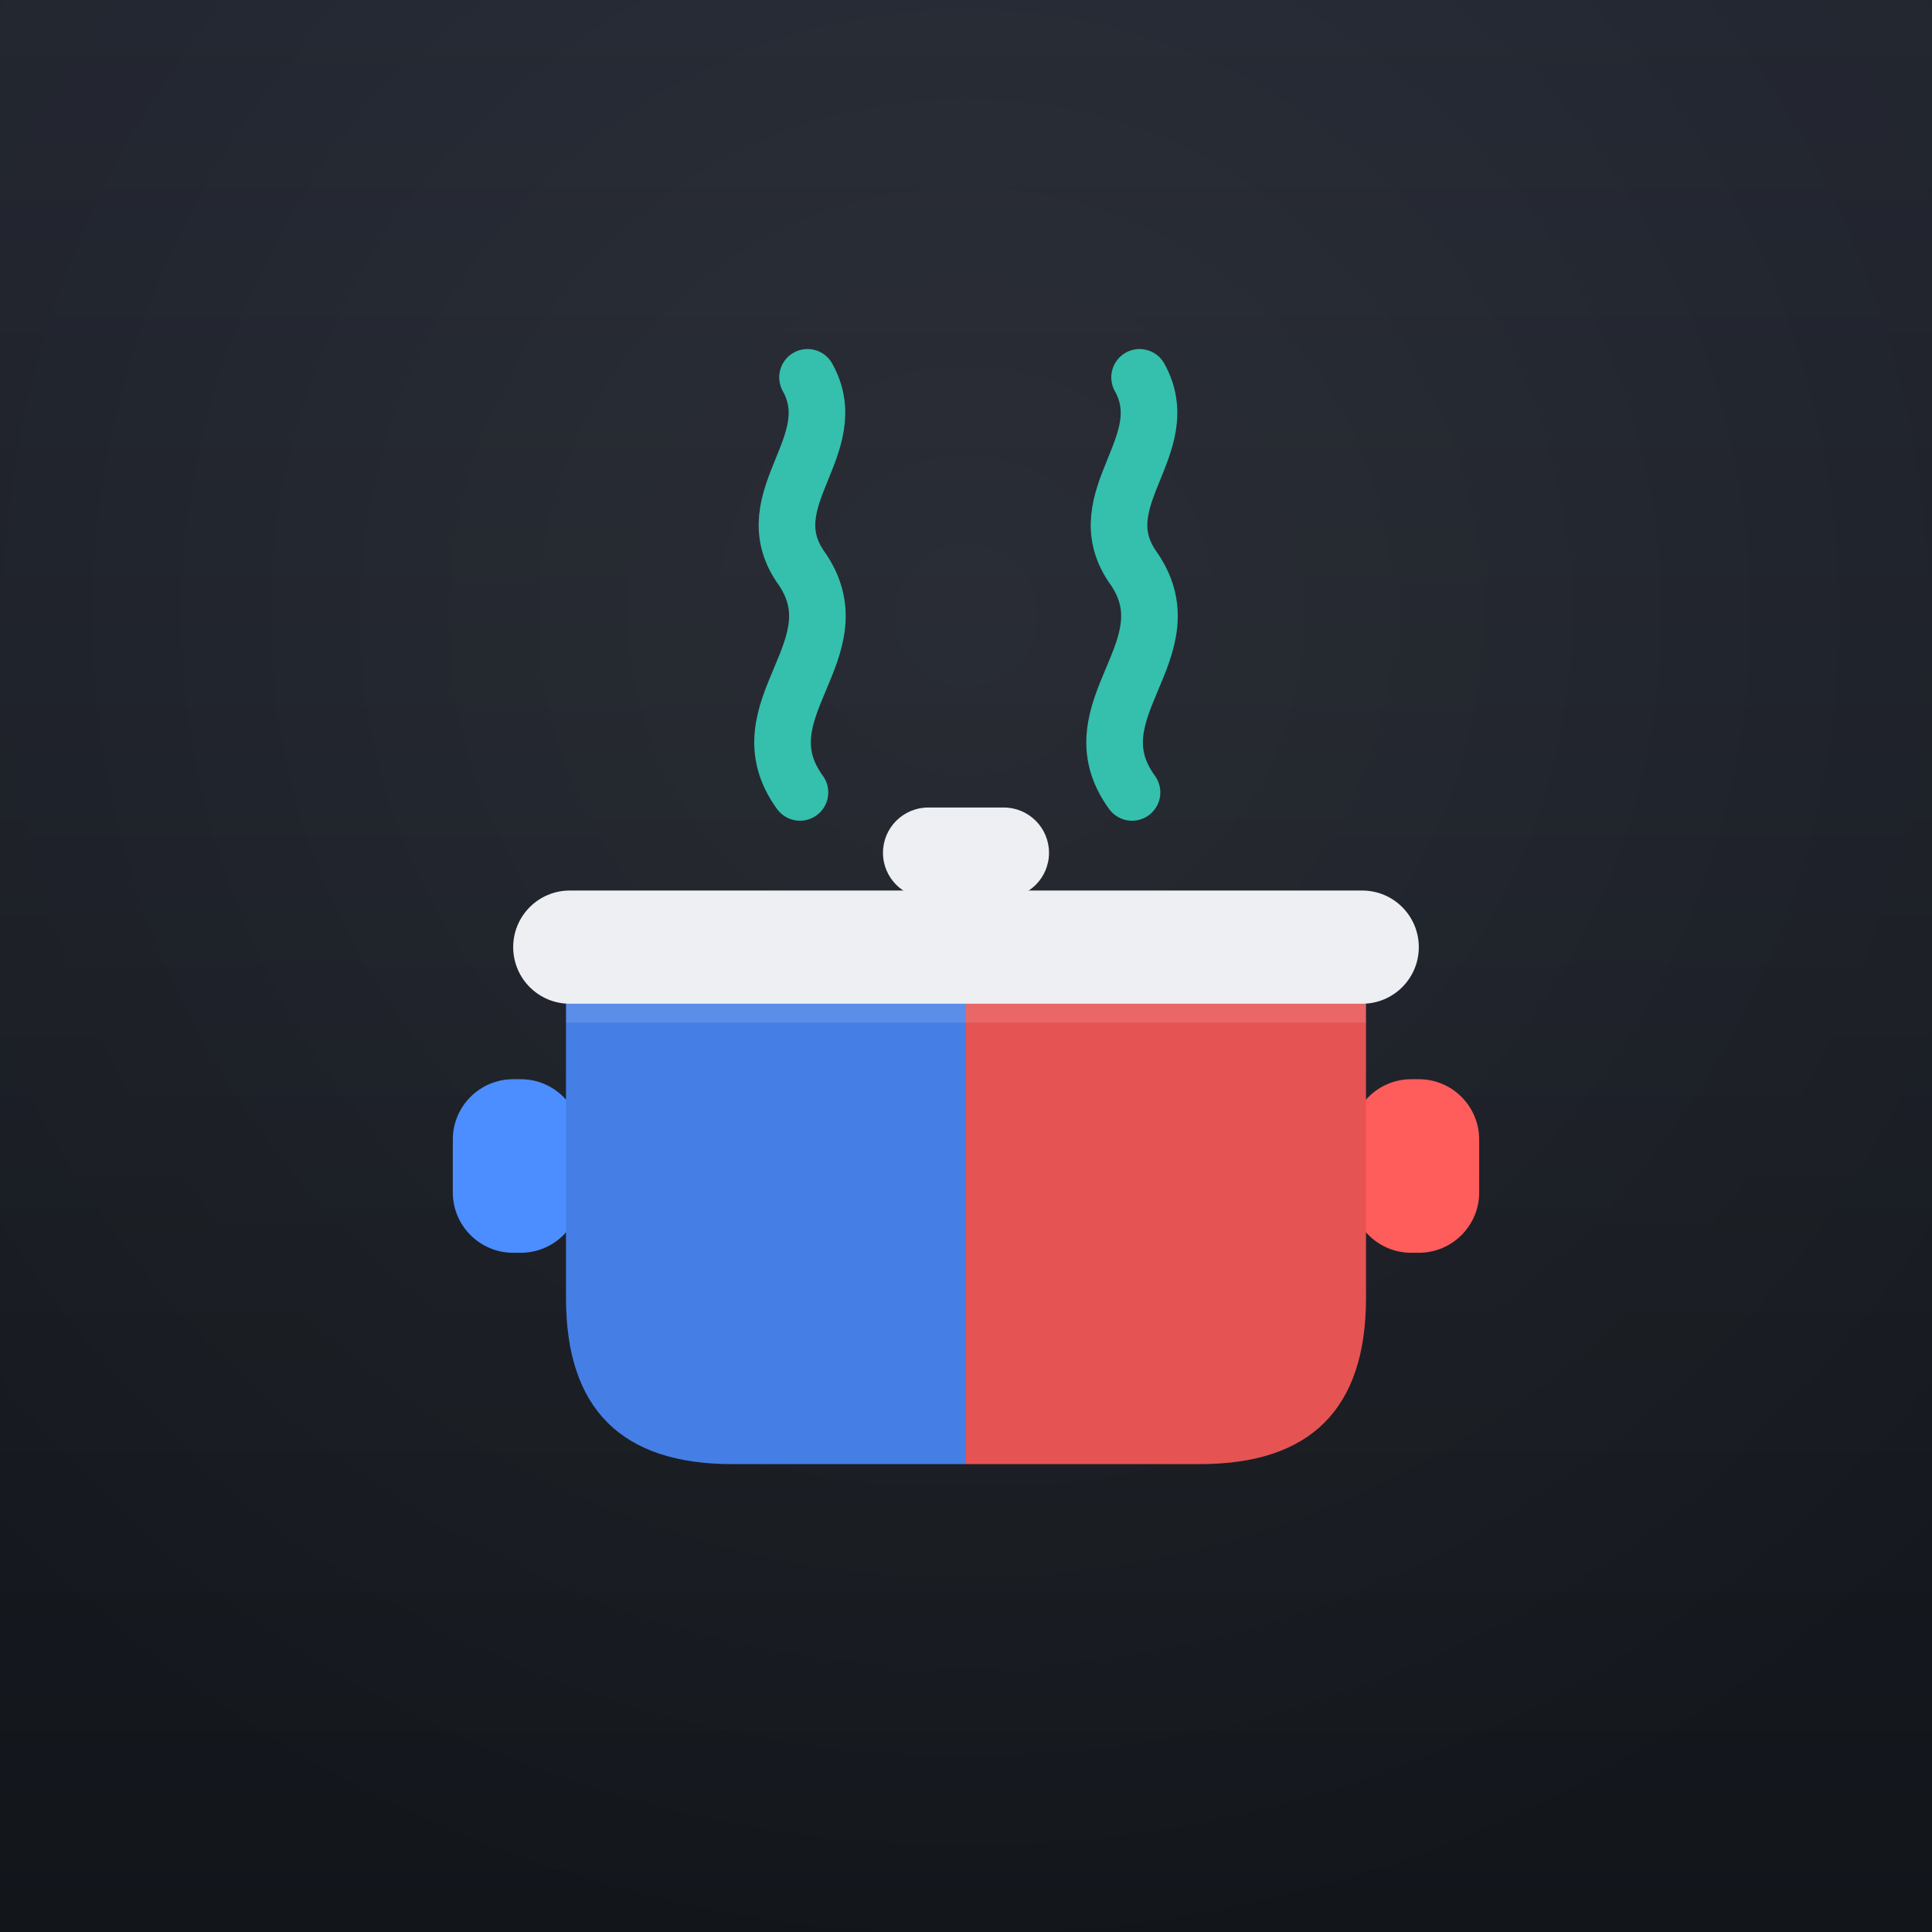
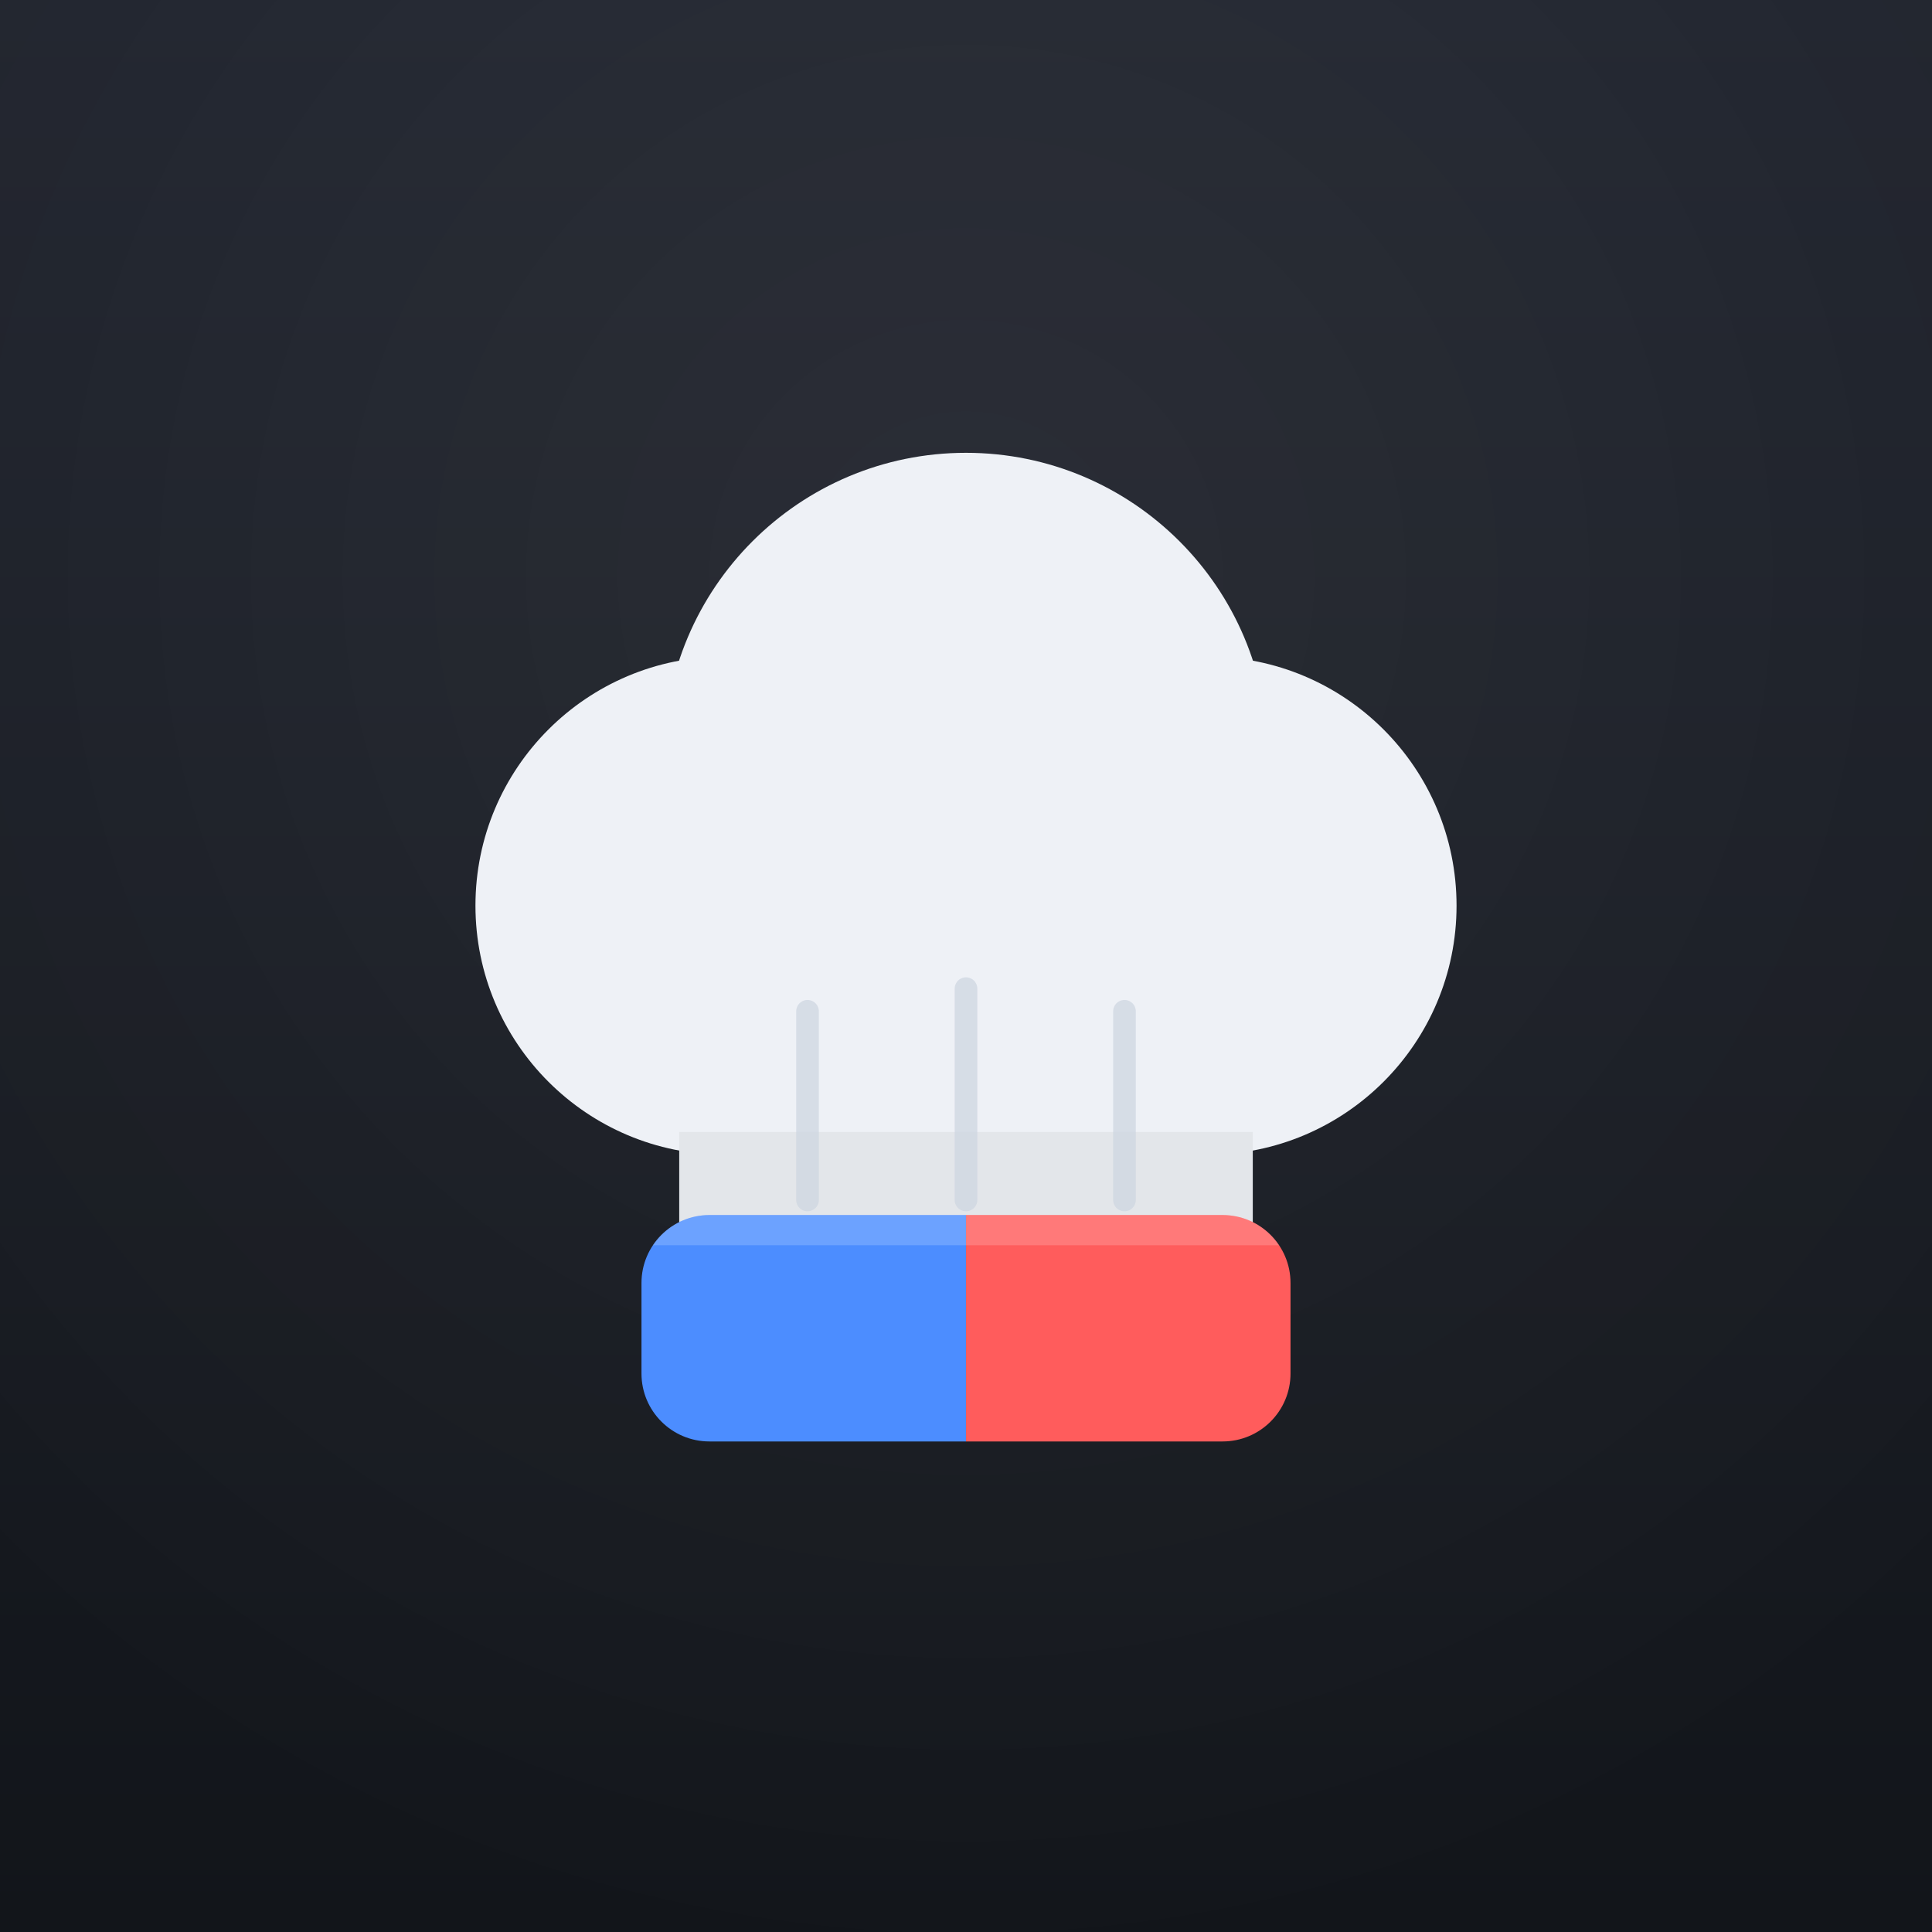
<svg xmlns="http://www.w3.org/2000/svg" width="512" height="512" viewBox="0 0 512 512">
  <defs>
    <linearGradient id="bg" x1="0" y1="0" x2="0" y2="1">
      <stop offset="0" stop-color="#20242e" />
      <stop offset="1" stop-color="#12151a" />
    </linearGradient>
-     <radialGradient id="glow" cx="0.5" cy="0.32" r="0.7">
+     <radialGradient id="glow" cx="0.5" cy="0.3" r="0.72">
      <stop offset="0" stop-color="#ffffff" stop-opacity="0.06" />
      <stop offset="1" stop-color="#ffffff" stop-opacity="0" />
    </radialGradient>
-     <clipPath id="potClip">
-       <path d="M150 262 H362 V344 Q362 388 318 388 H194 Q150 388 150 344 Z" />
+     <clipPath id="bandClip">
+       <rect x="170" y="322" width="172" height="60" rx="18" />
    </clipPath>
  </defs>
  <rect width="512" height="512" fill="url(#bg)" />
  <rect width="512" height="512" fill="url(#glow)" />
-   <g fill="none" stroke="#35d0ba" stroke-width="15" stroke-linecap="round">
-     <path d="M212 210 C 196 188 228 172 212 150 C 200 132 224 118 214 100" opacity="0.9" />
-     <path d="M300 210 C 284 188 316 172 300 150 C 288 132 312 118 302 100" opacity="0.9" />
+   <g fill="#eef1f6">
+     <rect x="180" y="248" width="152" height="90" />
+     <circle cx="256" cy="200" r="80" />
+     <circle cx="192" cy="240" r="66" />
+     <circle cx="320" cy="240" r="66" />
  </g>
-   <rect x="120" y="286" width="34" height="46" rx="16" fill="#4c8dff" />
-   <rect x="358" y="286" width="34" height="46" rx="16" fill="#ff5c5c" />
-   <g clip-path="url(#potClip)">
-     <rect x="0" y="255" width="256" height="140" fill="#4c8dff" />
-     <rect x="256" y="255" width="256" height="140" fill="#ff5c5c" />
-     <rect x="0" y="255" width="512" height="140" fill="#000000" opacity="0.10" />
-     <rect x="150" y="255" width="212" height="16" fill="#ffffff" opacity="0.12" />
+   <rect x="180" y="300" width="152" height="38" fill="#000000" opacity="0.05" />
+   <g stroke="#ccd4e0" stroke-width="6" stroke-linecap="round" opacity="0.7">
+     <line x1="214" y1="268" x2="214" y2="318" />
+     <line x1="256" y1="262" x2="256" y2="318" />
+     <line x1="298" y1="268" x2="298" y2="318" />
  </g>
-   <rect x="136" y="236" width="240" height="30" rx="15" fill="#edeff3" />
-   <rect x="234" y="214" width="44" height="24" rx="12" fill="#edeff3" />
+   <g clip-path="url(#bandClip)">
+     <rect x="150" y="322" width="106" height="60" fill="#4c8dff" />
+     <rect x="256" y="322" width="112" height="60" fill="#ff5c5c" />
+     <rect x="170" y="322" width="172" height="8" fill="#ffffff" opacity="0.18" />
+   </g>
</svg>
